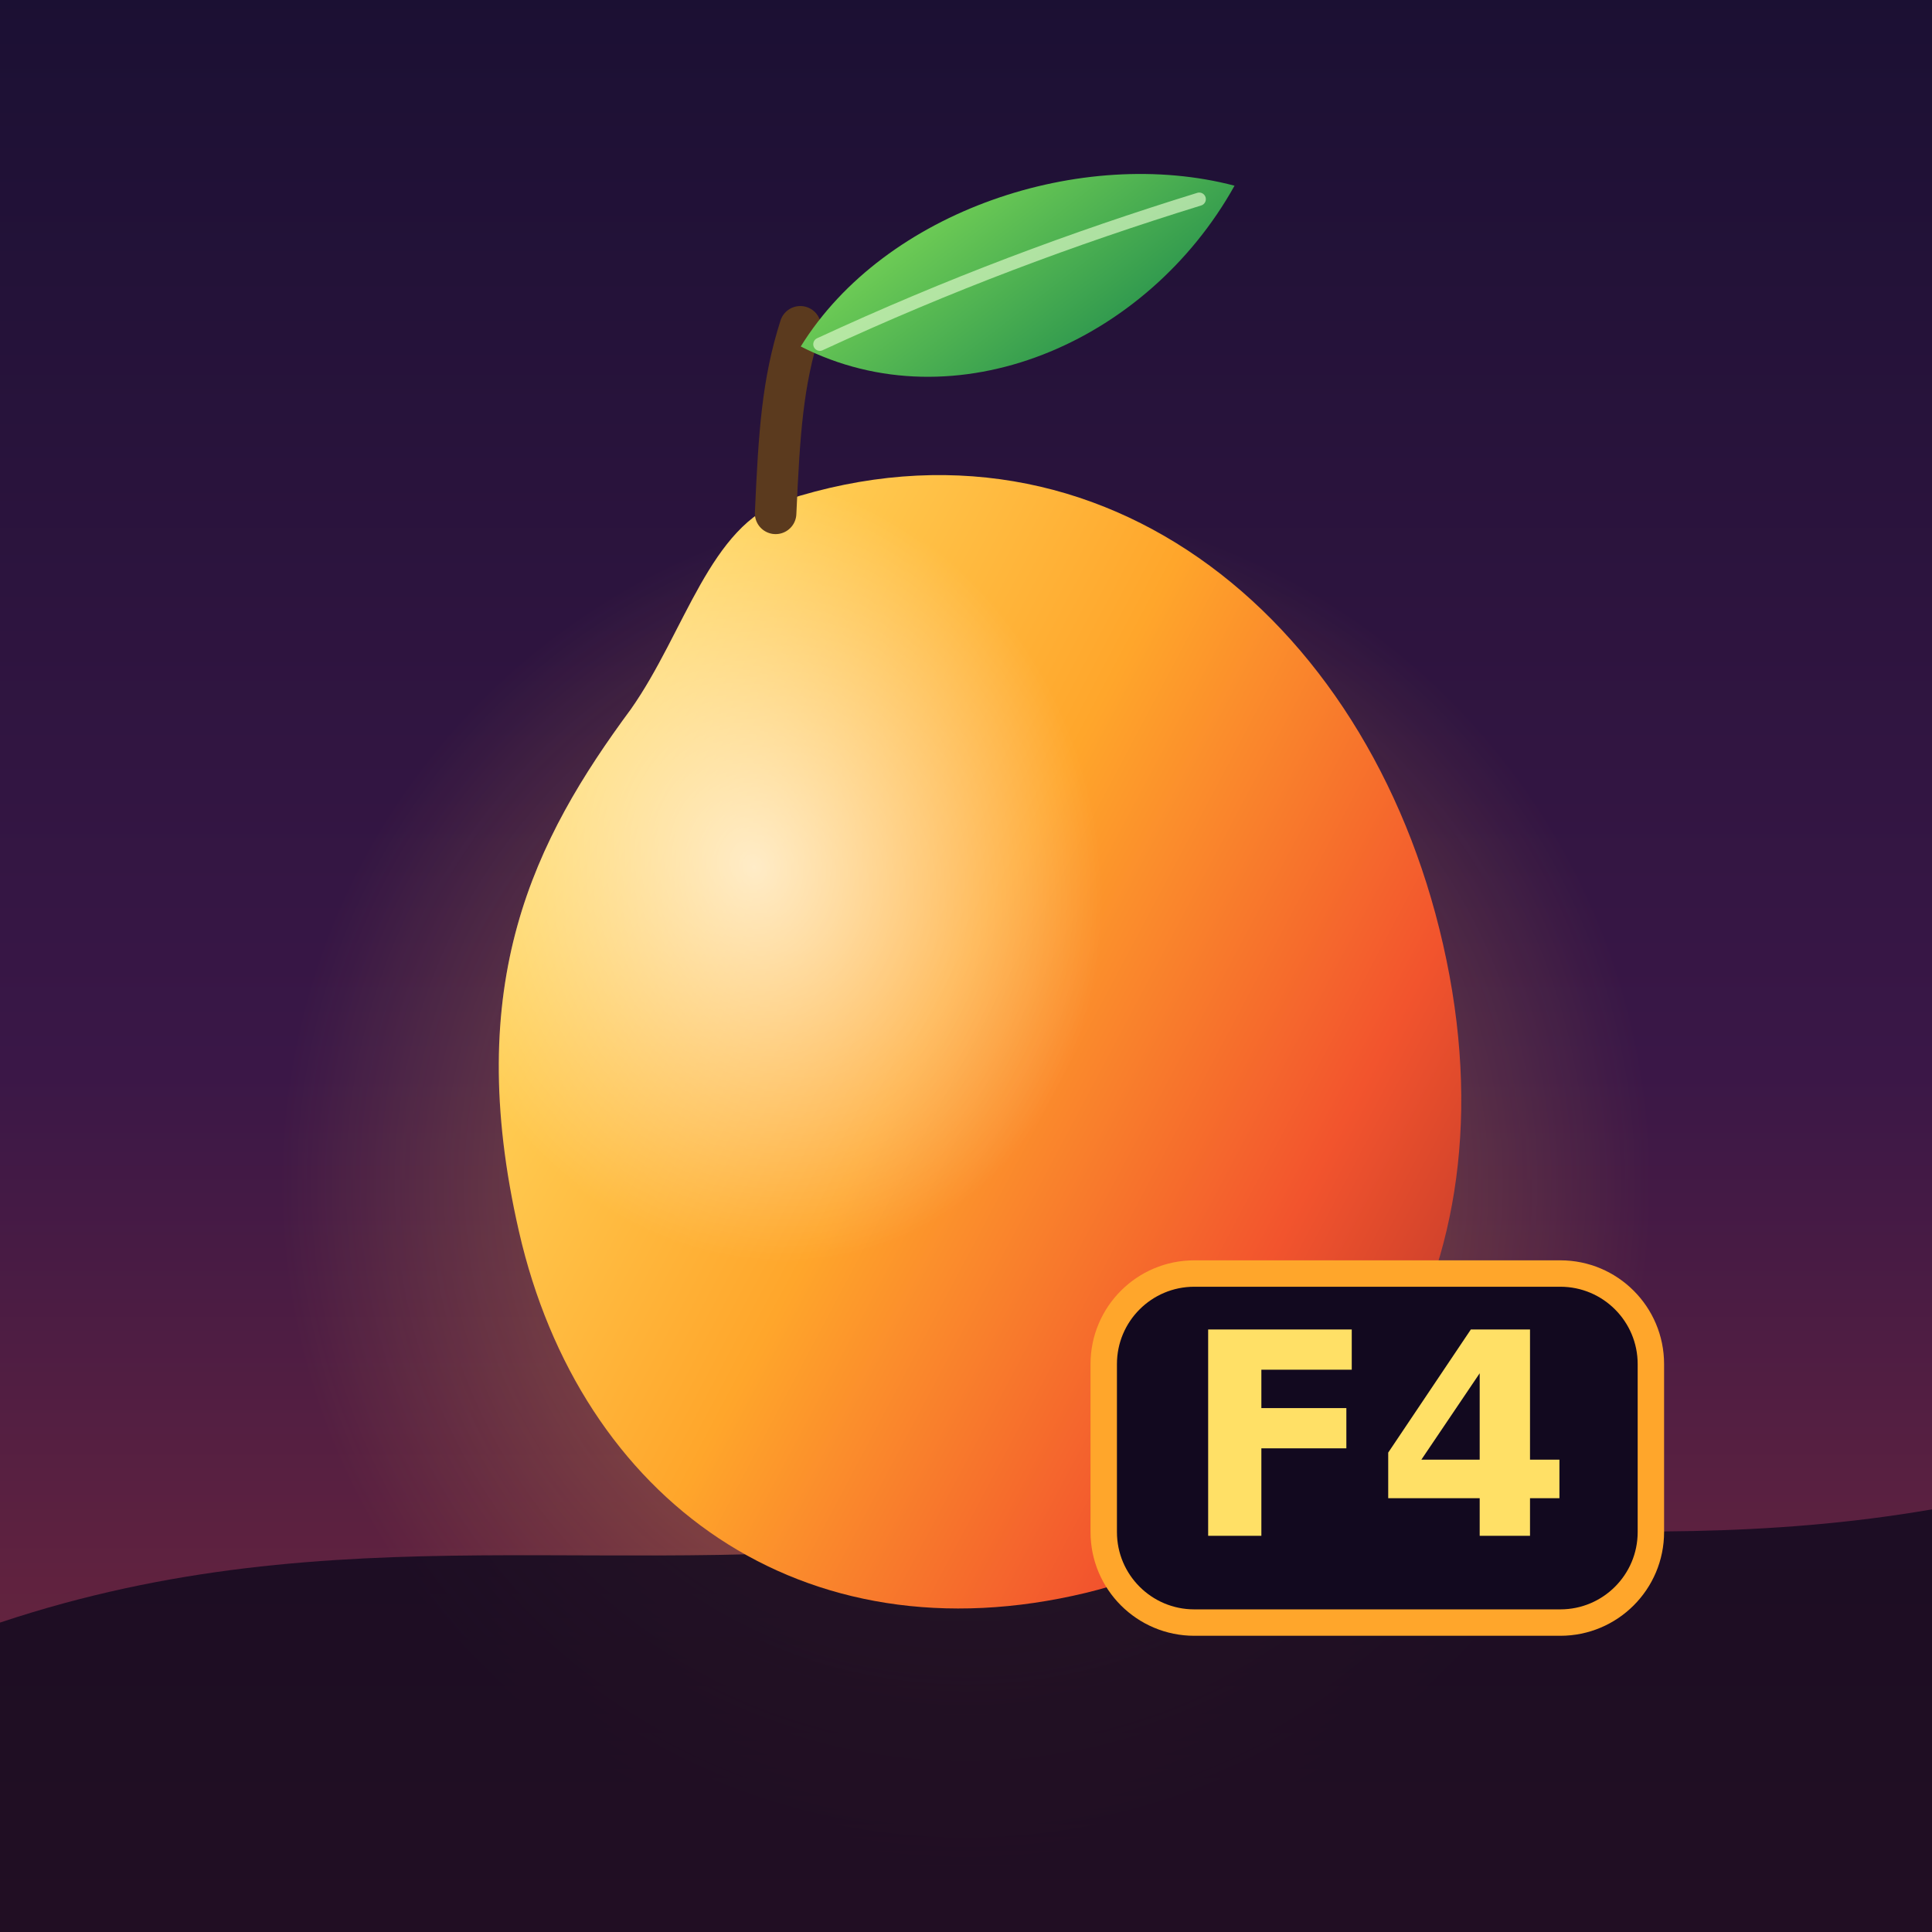
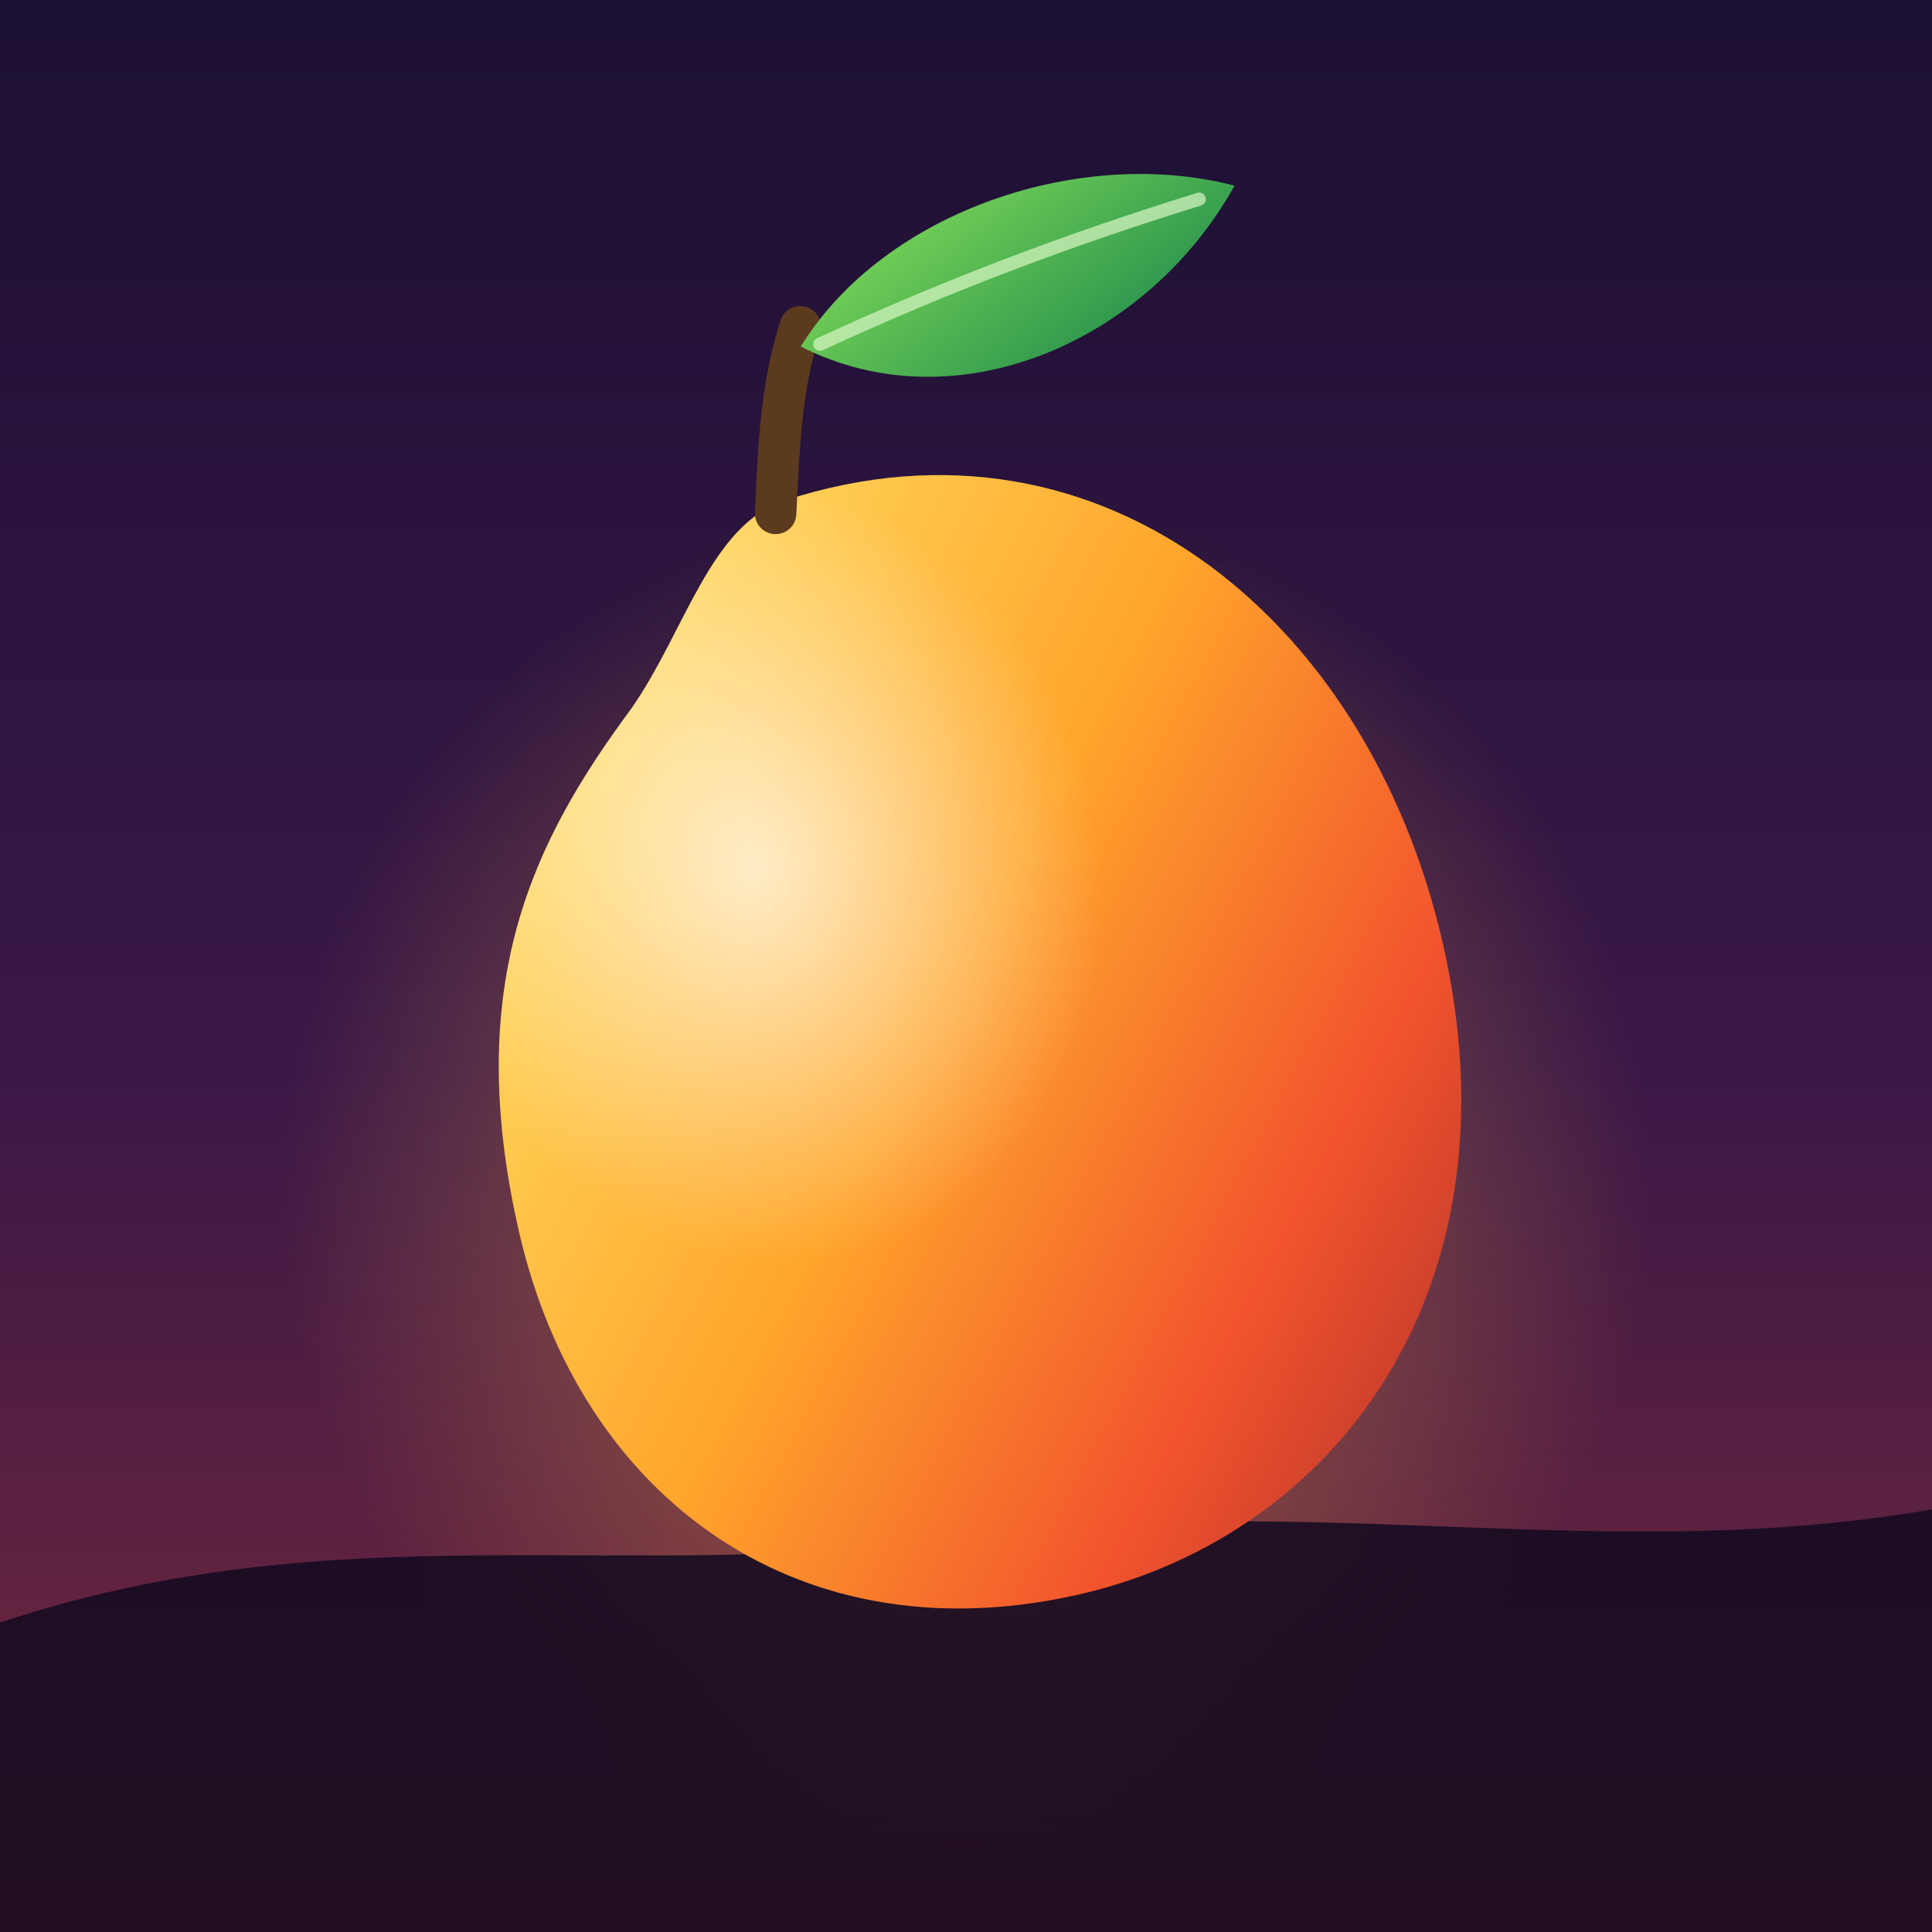
<svg xmlns="http://www.w3.org/2000/svg" width="1024" height="1024" viewBox="0 0 1024 1024">
  <defs>
    <linearGradient id="sky" x1="0" y1="0" x2="0" y2="1">
      <stop offset="0" stop-color="#1b1033" />
      <stop offset="0.55" stop-color="#3a1747" />
      <stop offset="1" stop-color="#7a2a3a" />
    </linearGradient>
    <radialGradient id="glow" cx="0.5" cy="0.56" r="0.42">
      <stop offset="0" stop-color="#ffb347" stop-opacity="0.55" />
      <stop offset="1" stop-color="#ffb347" stop-opacity="0" />
    </radialGradient>
    <linearGradient id="fruit" x1="0.15" y1="0.1" x2="0.85" y2="0.95">
      <stop offset="0" stop-color="#ffe066" />
      <stop offset="0.45" stop-color="#ffa62b" />
      <stop offset="0.8" stop-color="#f2542d" />
      <stop offset="1" stop-color="#c0392b" />
    </linearGradient>
    <linearGradient id="leaf" x1="0" y1="0" x2="1" y2="1">
      <stop offset="0" stop-color="#7ed957" />
      <stop offset="1" stop-color="#1e8a4c" />
    </linearGradient>
    <radialGradient id="shine" cx="0.35" cy="0.3" r="0.35">
      <stop offset="0" stop-color="#fff" stop-opacity="0.7" />
      <stop offset="1" stop-color="#fff" stop-opacity="0" />
    </radialGradient>
  </defs>
  <rect width="1024" height="1024" fill="url(#sky)" />
  <circle cx="512" cy="575" r="430" fill="url(#glow)" />
  <path d="M0 860 C 180 800 330 840 512 815 C 700 790 850 830 1024 800 L1024 1024 L0 1024 Z" fill="#12091f" opacity="0.85" />
  <g transform="rotate(-18 512 560)">
    <path d="M512 250 C 690 250 790 410 770 590 C 750 770 620 860 485 850 C 330 838 245 720 258 575 C 270 440 330 380 400 330 C 440 300 470 250 512 250 Z" fill="url(#fruit)" />
    <path d="M512 250 C 690 250 790 410 770 590 C 750 770 620 860 485 850 C 330 838 245 720 258 575 C 270 440 330 380 400 330 C 440 300 470 250 512 250 Z" fill="url(#shine)" />
    <path d="M505 255 C 520 215 530 190 548 165" stroke="#5b3a1e" stroke-width="22" stroke-linecap="round" fill="none" />
    <path d="M545 175 C 610 120 720 120 790 165 C 720 230 610 240 545 175 Z" fill="url(#leaf)" />
    <path d="M555 177 C 630 168 700 165 770 166" stroke="#d9f7c4" stroke-width="7" stroke-linecap="round" fill="none" opacity="0.7" />
  </g>
-   <g>
-     <rect x="585" y="675" width="290" height="185" rx="48" fill="#12091f" stroke="#ffa62b" stroke-width="14" />
-     <text x="730" y="814" text-anchor="middle" font-family="DejaVu Sans, Arial, sans-serif" font-weight="bold" font-size="150" fill="#ffe066">F4</text>
-   </g>
</svg>
